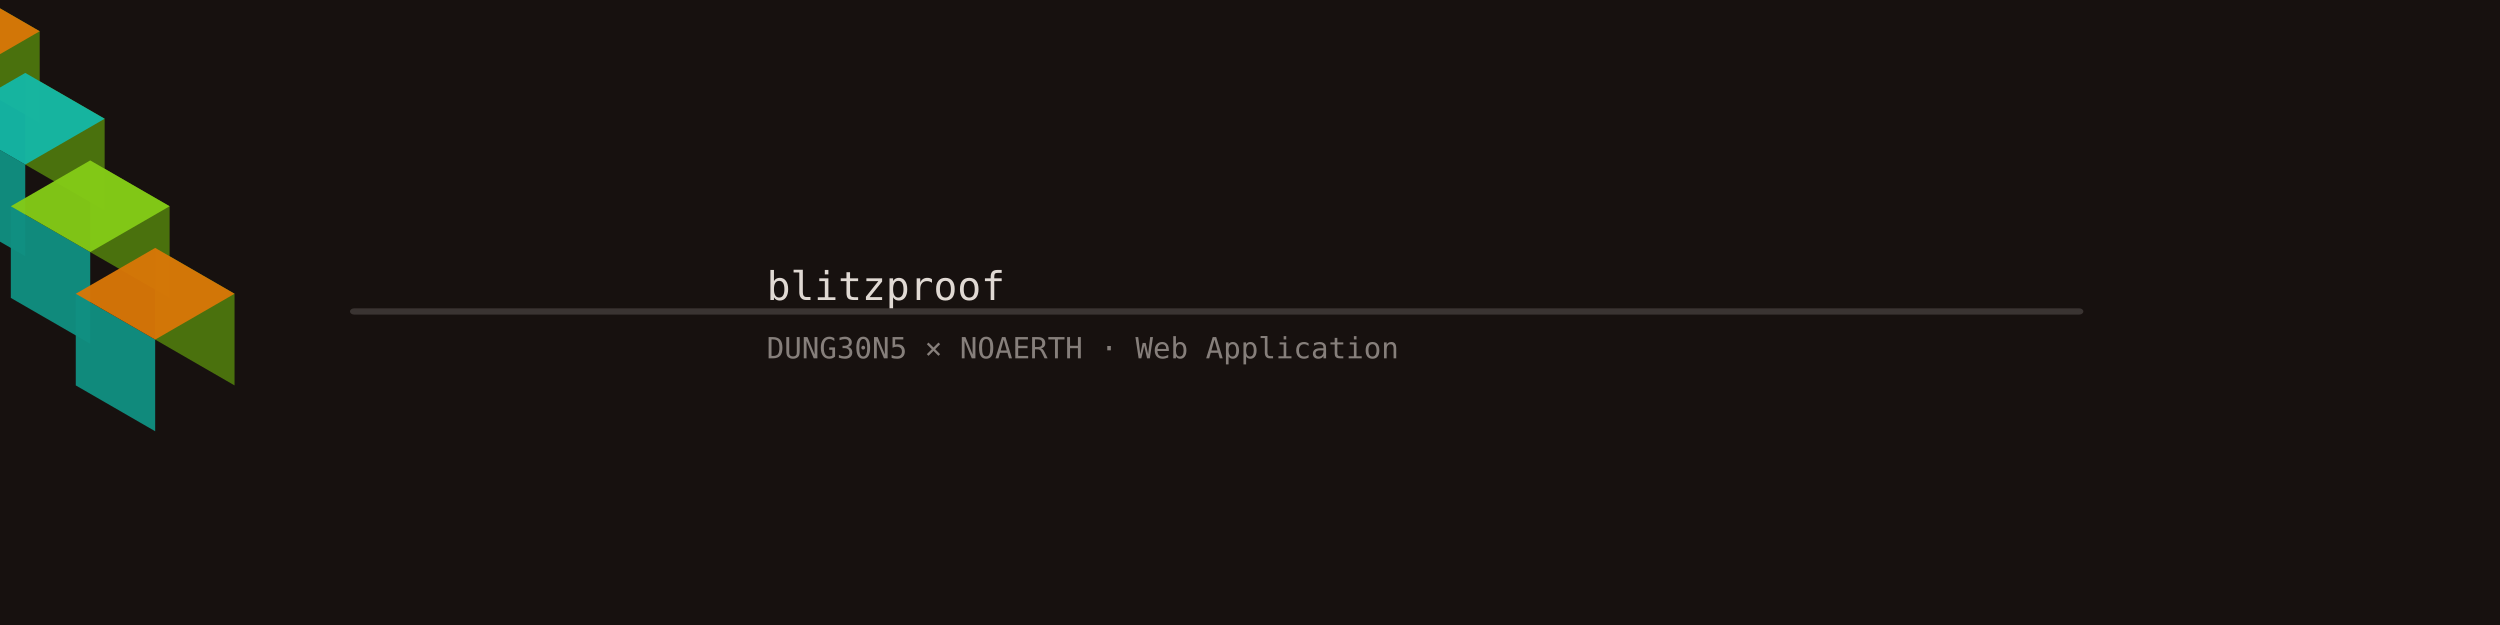
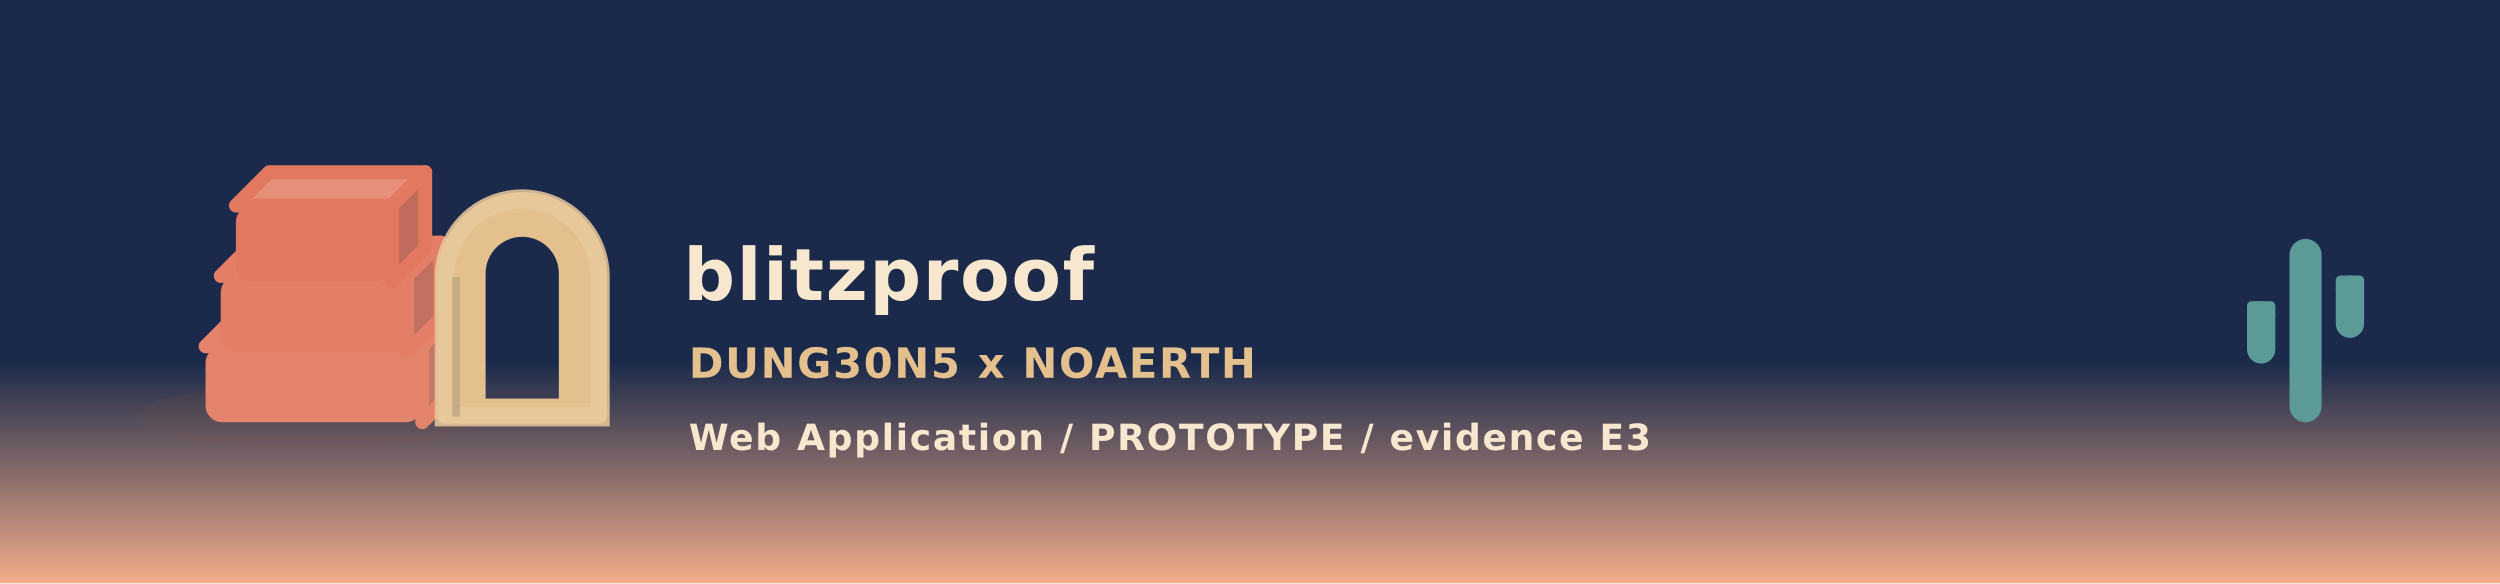
- <svg xmlns="http://www.w3.org/2000/svg" viewBox="0 0 1200 300" width="1200" height="300" role="img" aria-label="blitzproof identity object">
-   <rect width="1200" height="300" fill="#17110f" />
-   <defs>
-     <linearGradient id="gft" x1="0" y1="0" x2="1" y2="1">
-       <stop offset="0%" stop-color="#d97706" />
-       <stop offset="100%" stop-color="#14b8a6" />
-     </linearGradient>
-   </defs>
-   <rect x="168.00" y="148.00" width="832.00" height="3.00" rx="2.00" fill="rgba(246,239,233,0.160)" opacity="1.00" />
-   <polygon points="-19.05,37.00 19.05,59.00 19.05,15.00 -19.05,-7.00" fill="#4d760d" opacity="0.95" />
-   <polygon points="-57.16,59.00 -19.05,81.00 -19.05,37.00 -57.16,15.00" fill="#109081" opacity="0.95" />
-   <polygon points="-19.05,-7.00 19.05,15.00 -19.05,37.00 -57.16,15.00" fill="#d97706" opacity="0.95" />
-   <polygon points="12.12,79.00 50.23,101.00 50.23,57.00 12.12,35.00" fill="#4d760d" opacity="0.95" />
-   <polygon points="-25.98,101.00 12.12,123.00 12.12,79.00 -25.98,57.00" fill="#109081" opacity="0.95" />
-   <polygon points="12.12,35.00 50.23,57.00 12.12,79.00 -25.98,57.00" fill="#14b8a6" opacity="0.95" />
-   <polygon points="43.30,121.00 81.41,143.00 81.41,99.00 43.30,77.00" fill="#4d760d" opacity="0.95" />
-   <polygon points="5.20,143.00 43.30,165.00 43.30,121.00 5.20,99.00" fill="#109081" opacity="0.95" />
-   <polygon points="43.30,77.00 81.41,99.00 43.30,121.00 5.20,99.00" fill="#84cc16" opacity="0.95" />
-   <polygon points="74.48,163.00 112.58,185.00 112.58,141.00 74.48,119.00" fill="#4d760d" opacity="0.95" />
-   <polygon points="36.37,185.00 74.48,207.00 74.48,163.00 36.37,141.00" fill="#109081" opacity="0.95" />
-   <polygon points="74.48,119.00 112.58,141.00 74.48,163.00 36.37,141.00" fill="#d97706" opacity="0.95" />
-   <text x="368" y="144" font-family="ui-monospace,Menlo,monospace" font-size="19" fill="rgba(246,239,233,0.900)">blitzproof</text>
-   <text x="368" y="172" font-family="ui-monospace,Menlo,monospace" font-size="14" fill="rgba(246,239,233,0.500)">DUNG30N5 × NOAERTH · Web Application</text>
+ <svg xmlns="http://www.w3.org/2000/svg" width="900" height="210" viewBox="0 0 900 210" role="img" aria-label="blitzproof - identity object">
+   <linearGradient id="skyf" x1="0" y1="0" x2="0" y2="1">
+     <stop offset="0" stop-color="#1b2a4a" />
+     <stop offset="0.62" stop-color="#1b2a4a" />
+     <stop offset="1" stop-color="#f3ad8a" />
+   </linearGradient>
+   <rect width="900" height="210" fill="url(#skyf)" />
+   <rect x="0" y="352" width="900" height="-142" fill="#e3c08d" />
+   <rect x="0" y="352" width="900" height="3" fill="#e6c596" />
+   <ellipse cx="112" cy="150" rx="62" ry="12" fill="rgba(138,90,68,0.11)" />
+   <path d="M74,124.67 L152,124.67 L164,112.67 L86,112.67 Z" fill="#e99a82" stroke="#e5846c" stroke-width="5" stroke-linejoin="round" />
+   <path d="M152,124.67 L164,112.67 L164,140 L152,152 Z" fill="#c37566" stroke="#e5846c" stroke-width="5" stroke-linejoin="round" />
+   <rect x="74" y="124.67" width="78" height="27.33" rx="6" fill="#e5846c" />
+   <path d="M79.46,99.33 L146.54,99.33 L158.54,87.33 L91.46,87.33 Z" fill="#e8957d" stroke="#e47e66" stroke-width="5" stroke-linejoin="round" />
+   <path d="M146.54,99.33 L158.54,87.33 L158.54,114.67 L146.54,126.67 Z" fill="#c27061" stroke="#e47e66" stroke-width="5" stroke-linejoin="round" />
+   <rect x="79.46" y="99.33" width="67.08" height="27.33" rx="6" fill="#e47e66" />
+   <path d="M84.92,74 L141.08,74 L153.08,62 L96.92,62 Z" fill="#e79079" stroke="#e37861" stroke-width="5" stroke-linejoin="round" />
+   <path d="M141.08,74 L153.08,62 L153.08,89.33 L141.08,101.33 Z" fill="#c16b5d" stroke="#e37861" stroke-width="5" stroke-linejoin="round" />
+   <rect x="84.92" y="74" width="56.16" height="27.33" rx="6" fill="#e37861" />
+   <path d="M160,150 L160,99.68 A28,28 0 0 1 216,99.68 L216,150 Z M172.32,146 L172.32,98.43 A15.68,15.68 0 0 1 203.68,98.43 L203.68,146 Z" fill="#e3c08d" fill-rule="evenodd" stroke="#e3c08d" stroke-width="5" stroke-linejoin="round" />
+   <path d="M160,150 L160,99.68 A28,28 0 0 1 216,99.68 L216,150 Z" fill="none" stroke="#e8c99d" stroke-width="7" stroke-linecap="round" opacity="0.85" />
+   <rect x="162.8" y="99.68" width="2.8" height="50.32" fill="#c7ab84" />
+   <text x="246" y="108" font-family="Verdana,DejaVu Sans,sans-serif" font-size="26" font-weight="700" letter-spacing="0.6" fill="#f6e7ce" text-anchor="start">blitzproof</text>
+   <text x="248" y="136" font-family="Verdana,DejaVu Sans,sans-serif" font-size="15" font-weight="700" letter-spacing="0.6" fill="#e3c08d" text-anchor="start">DUNG30N5 x NOAERTH</text>
+   <text x="248" y="162" font-family="Verdana,DejaVu Sans,sans-serif" font-size="13" font-weight="700" letter-spacing="0.6" fill="#f6e7ce" text-anchor="start">Web Application  /  PROTOTYPE  /  evidence E3</text>
+   <rect x="824.22" y="86" width="11.56" height="66" rx="5.78" fill="#5b9a97" />
+   <rect x="808.92" y="108.44" width="10.2" height="22.44" rx="5.1" fill="#5b9a97" />
+   <rect x="808.92" y="108.44" width="10.2" height="6.6" rx="1.7" fill="#5b9a97" />
+   <rect x="840.88" y="99.2" width="10.2" height="22.44" rx="5.1" fill="#5b9a97" />
+   <rect x="840.88" y="99.2" width="10.2" height="6.6" rx="1.7" fill="#5b9a97" />
</svg>
